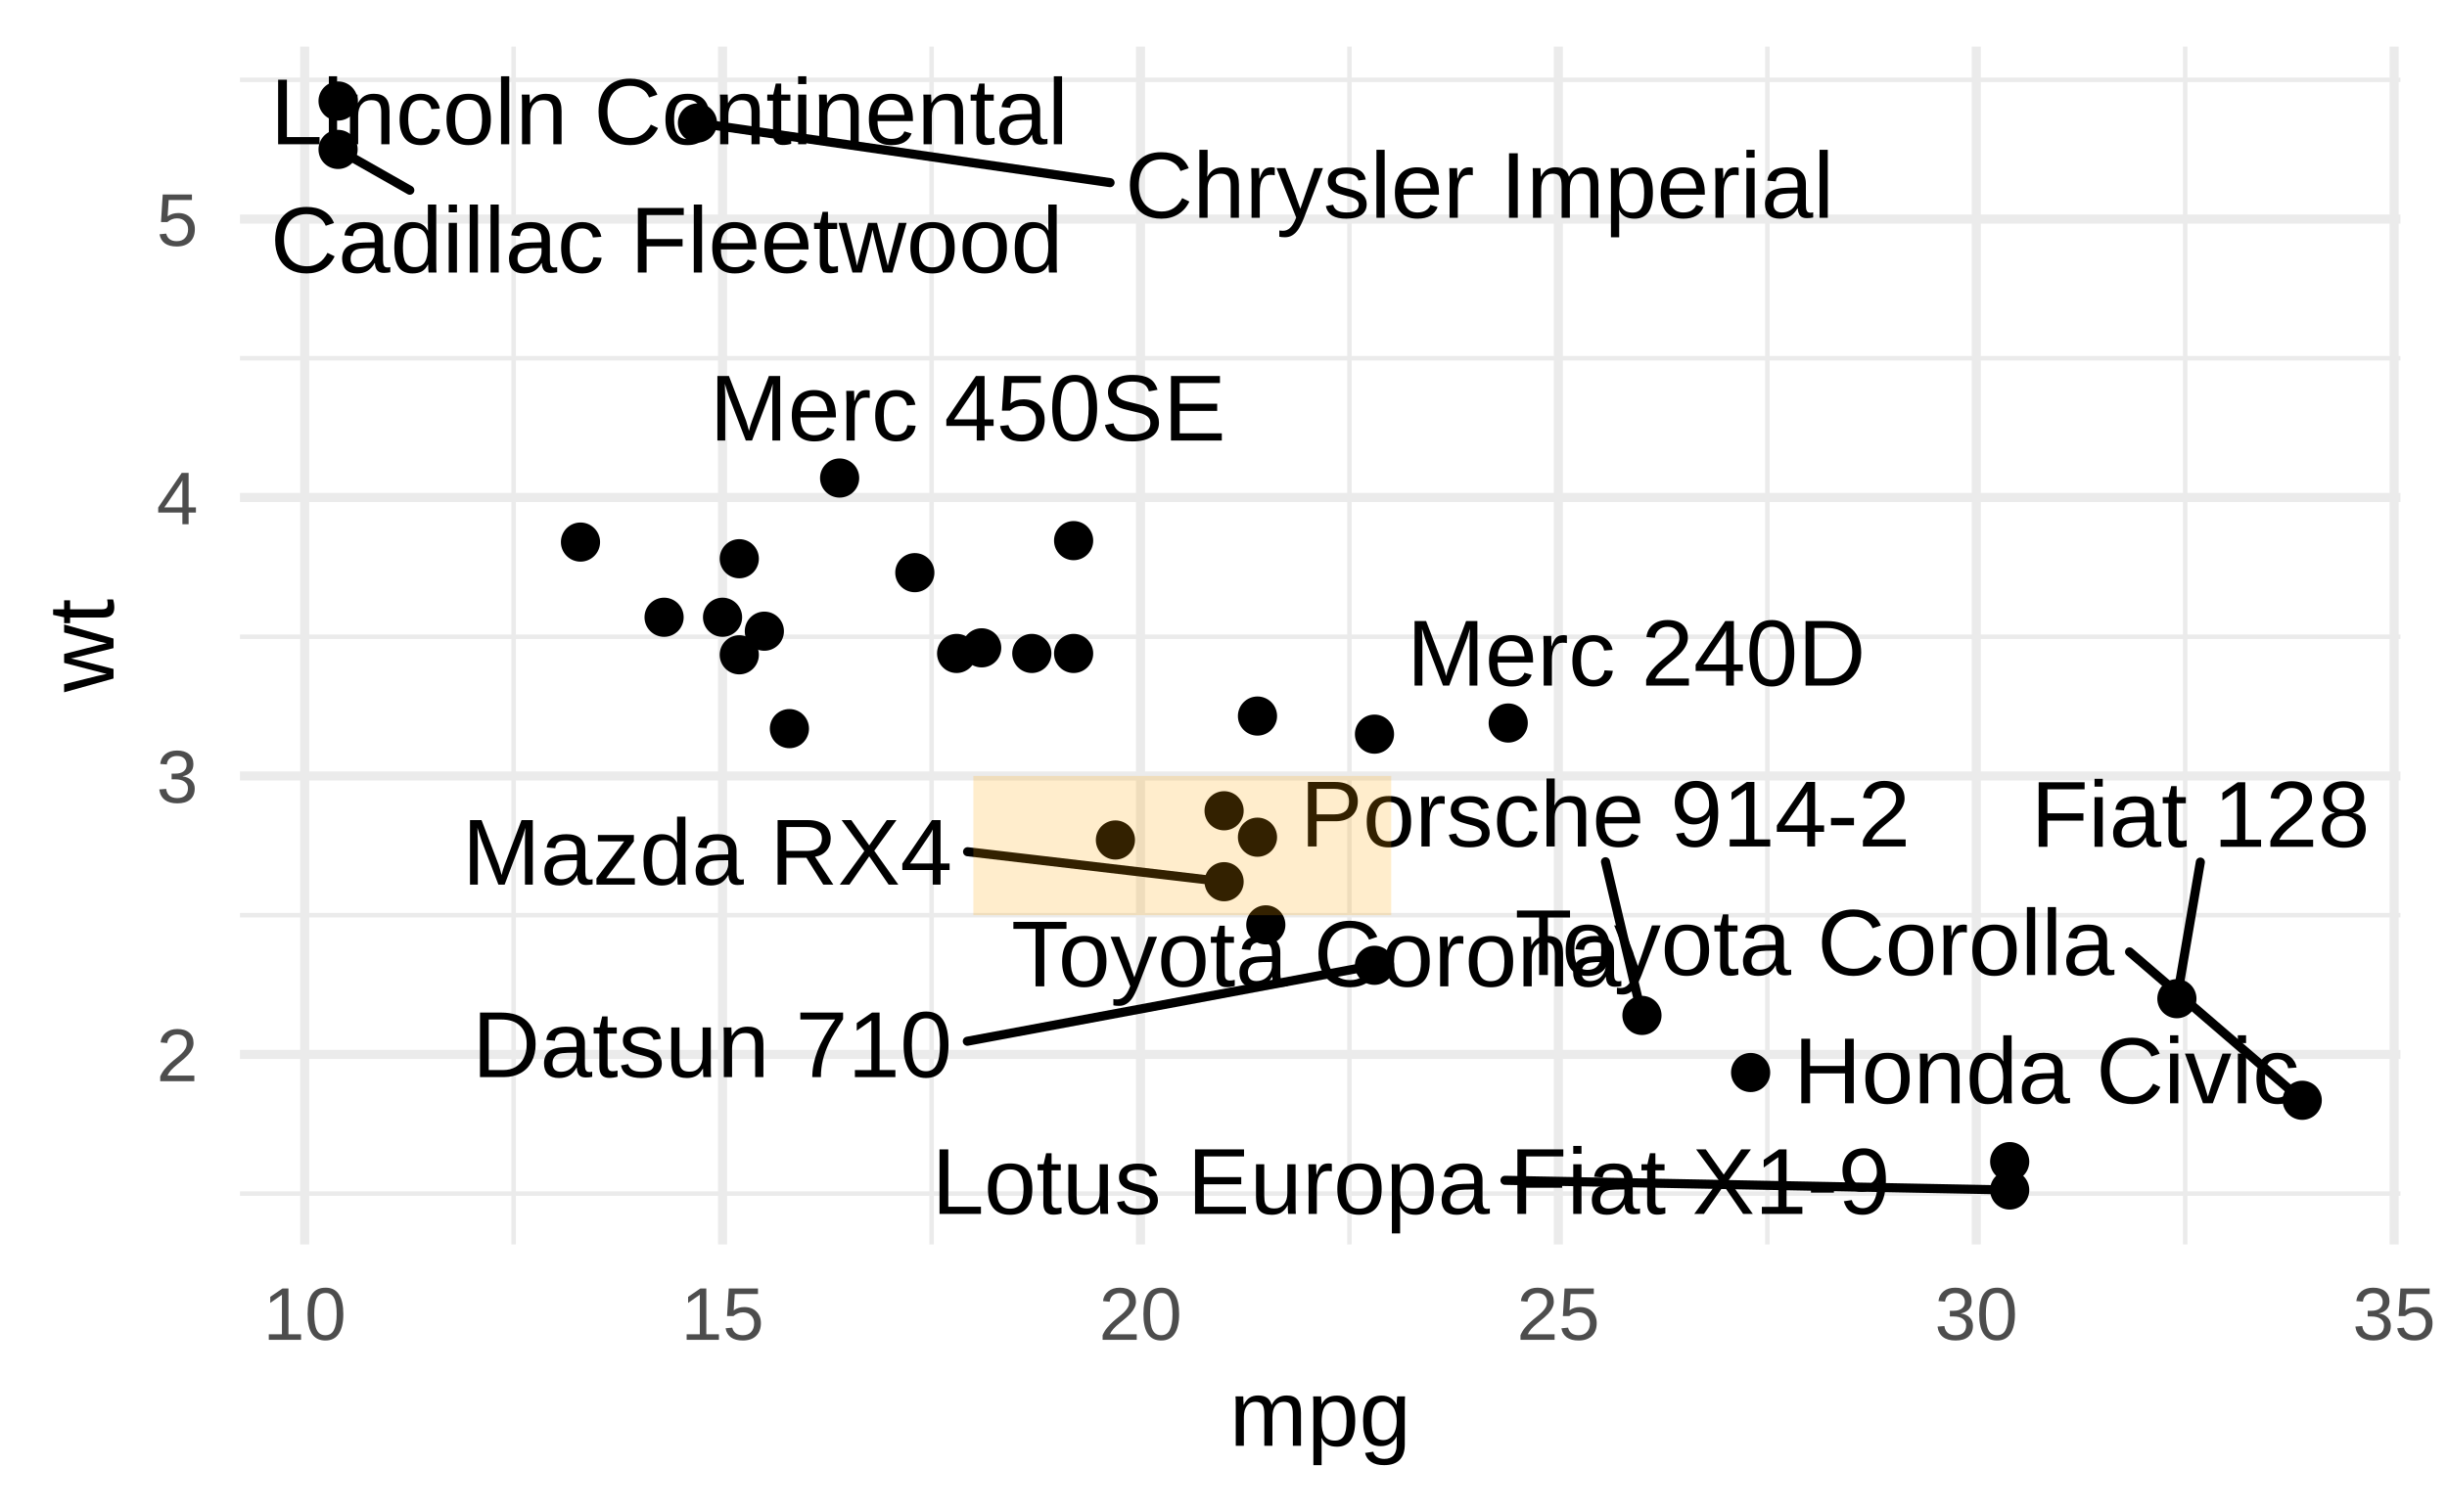
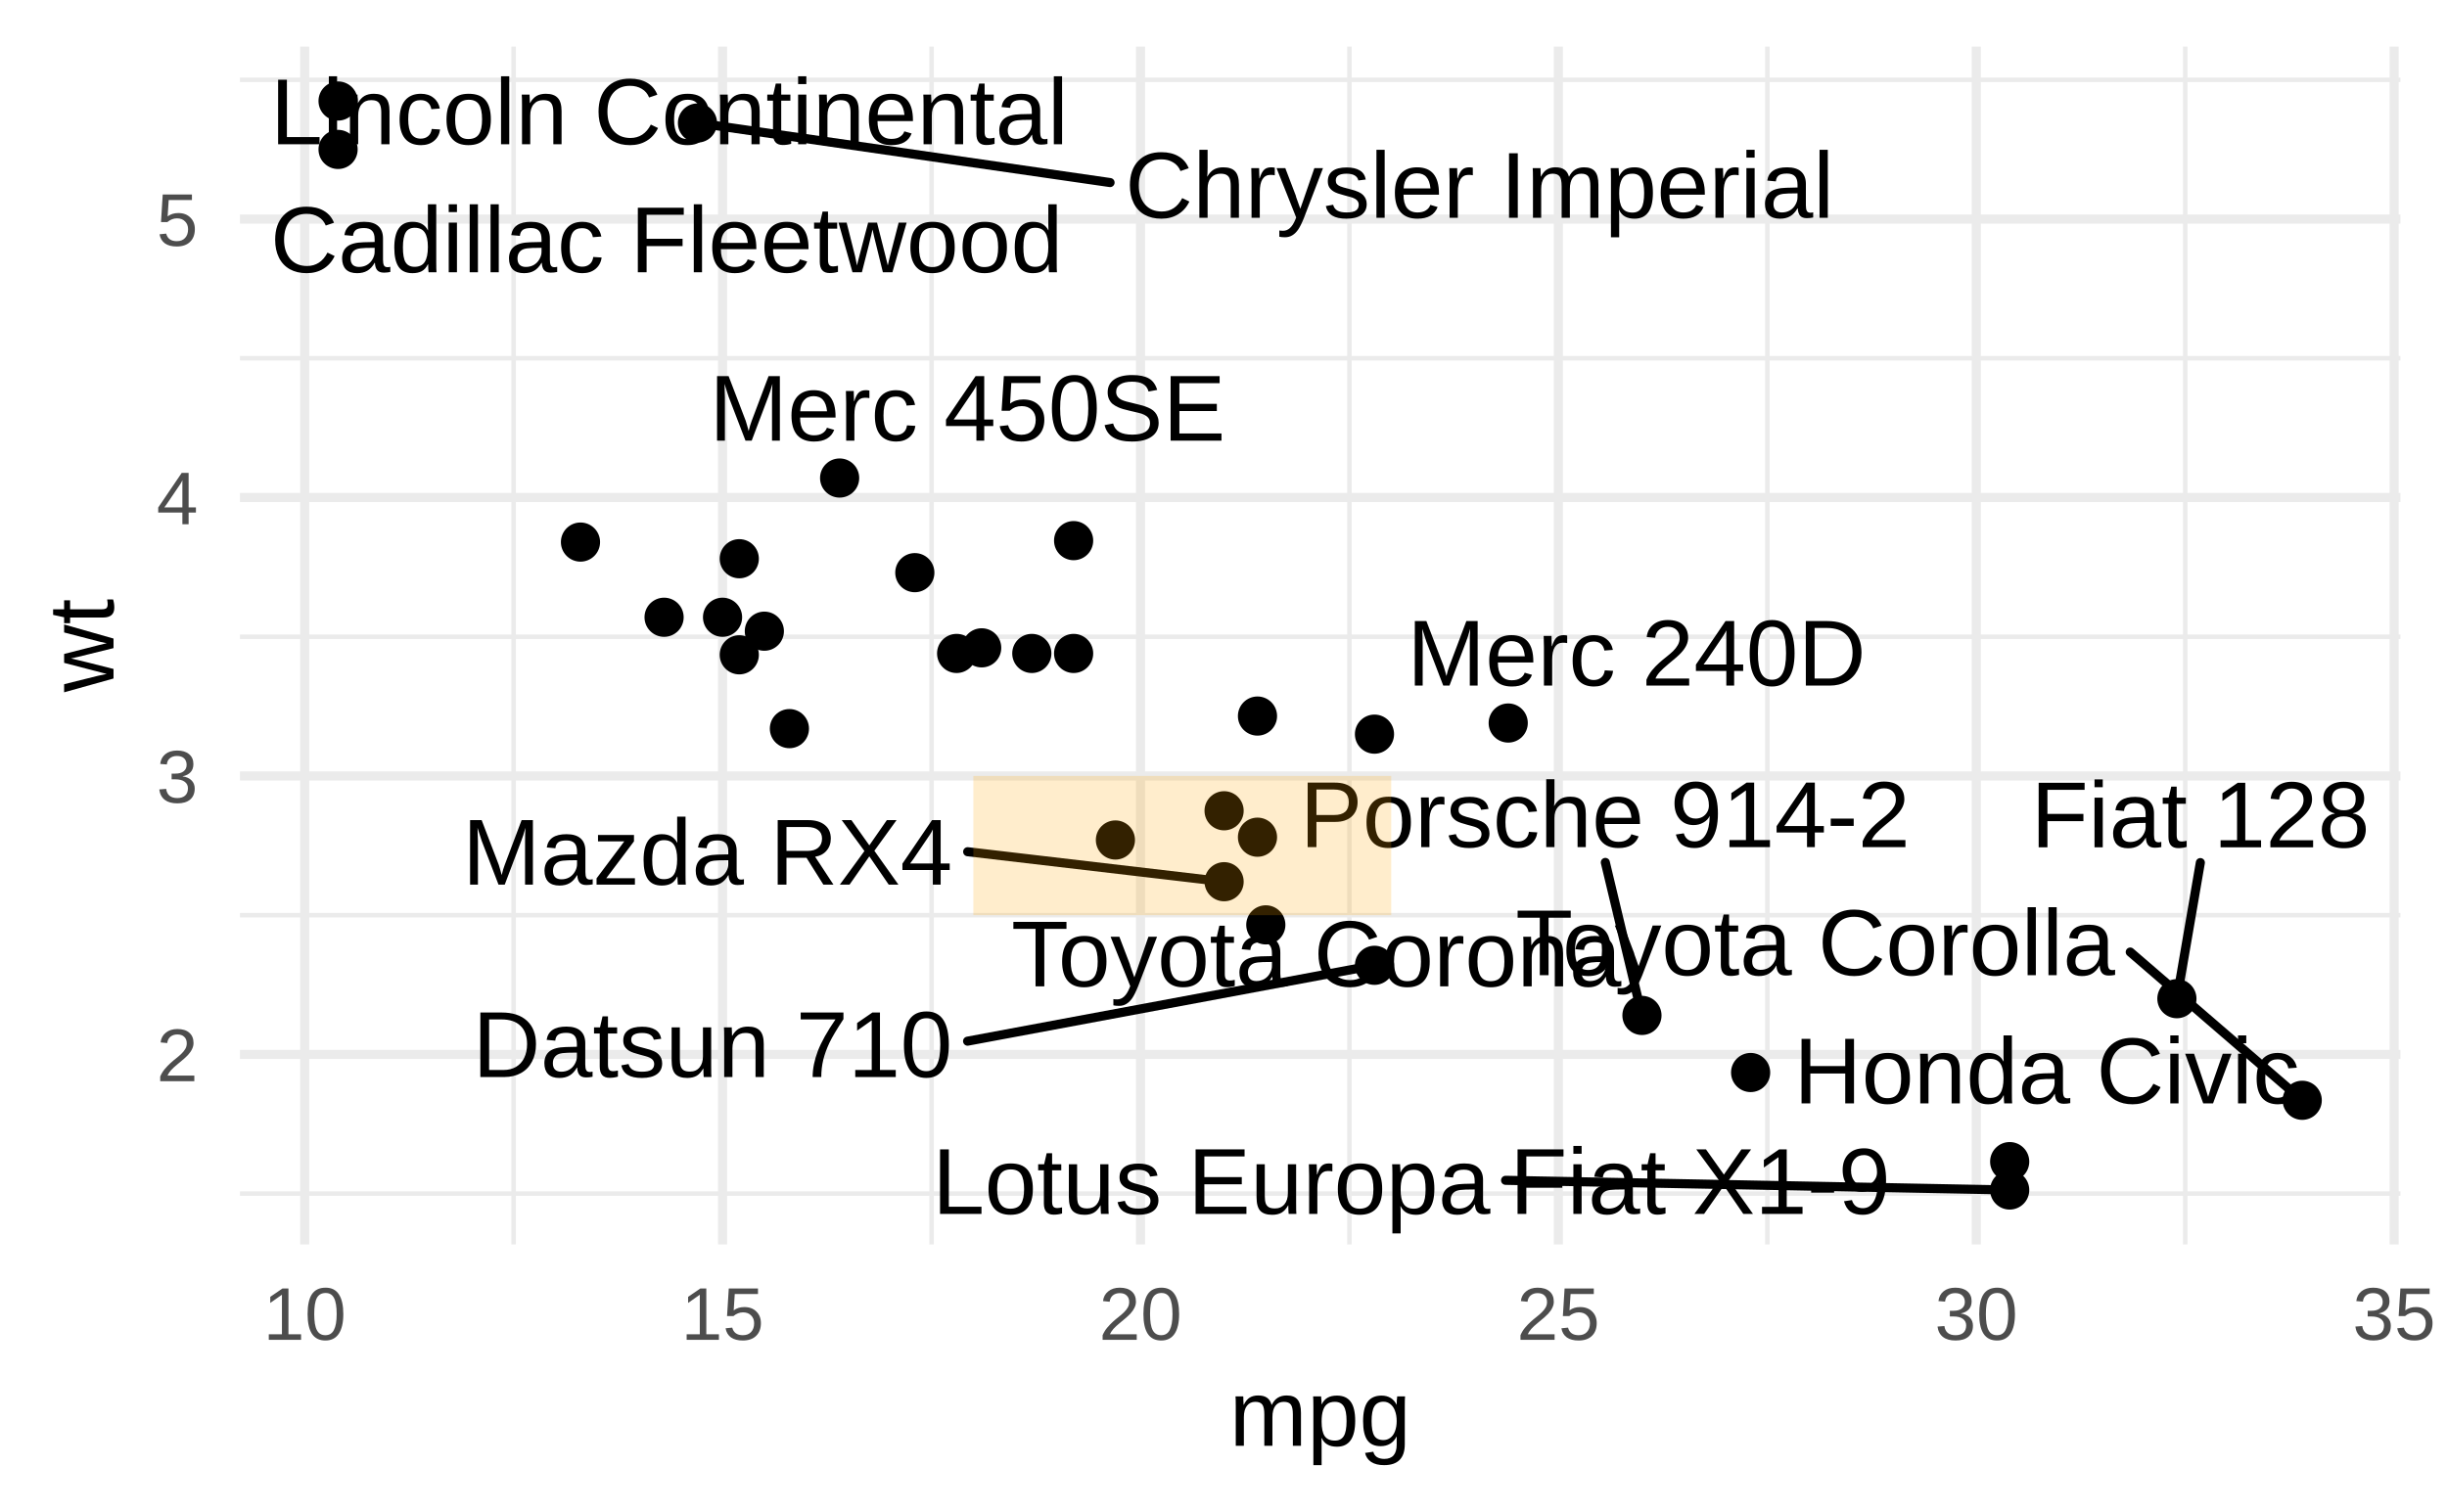
<svg xmlns="http://www.w3.org/2000/svg" width="288.00pt" height="177.98pt" viewBox="0 0 288.00 177.98">
  <g class="svglite">
    <defs>
      <style type="text/css">
    .svglite line, .svglite polyline, .svglite polygon, .svglite path, .svglite rect, .svglite circle {
      fill: none;
      stroke: #000000;
      stroke-linecap: round;
      stroke-linejoin: round;
      stroke-miterlimit: 10.00;
    }
    .svglite text {
      white-space: pre;
    }
    .svglite g.glyphgroup path {
      fill: inherit;
      stroke: none;
    }
  </style>
    </defs>
    <rect width="100%" height="100%" style="stroke: none; fill: #FFFFFF;" />
    <defs>
      <clipPath id="cpMC4wMHwyODguMDB8MC4wMHwxNzcuOTg=">
        <rect x="0.00" y="0.00" width="288.00" height="177.98" />
      </clipPath>
    </defs>
    <g clip-path="url(#cpMC4wMHwyODguMDB8MC4wMHwxNzcuOTg=)">
</g>
    <defs>
      <clipPath id="cpMjguMjR8MjgyLjUyfDUuNDh8MTQ2LjQ5">
        <rect x="28.24" y="5.48" width="254.28" height="141.01" />
      </clipPath>
    </defs>
    <g clip-path="url(#cpMjguMjR8MjgyLjUyfDUuNDh8MTQ2LjQ5)">
      <polyline points="28.24,140.50 282.52,140.50 " style="stroke-width: 0.53; stroke: #EBEBEB; stroke-linecap: butt;" />
      <polyline points="28.24,107.73 282.52,107.73 " style="stroke-width: 0.53; stroke: #EBEBEB; stroke-linecap: butt;" />
      <polyline points="28.24,74.95 282.52,74.95 " style="stroke-width: 0.53; stroke: #EBEBEB; stroke-linecap: butt;" />
      <polyline points="28.24,42.17 282.52,42.17 " style="stroke-width: 0.53; stroke: #EBEBEB; stroke-linecap: butt;" />
      <polyline points="28.24,9.40 282.52,9.40 " style="stroke-width: 0.53; stroke: #EBEBEB; stroke-linecap: butt;" />
      <polyline points="60.45,146.49 60.45,5.48 " style="stroke-width: 0.53; stroke: #EBEBEB; stroke-linecap: butt;" />
      <polyline points="109.64,146.49 109.64,5.48 " style="stroke-width: 0.53; stroke: #EBEBEB; stroke-linecap: butt;" />
      <polyline points="158.82,146.49 158.82,5.48 " style="stroke-width: 0.53; stroke: #EBEBEB; stroke-linecap: butt;" />
      <polyline points="208.01,146.49 208.01,5.48 " style="stroke-width: 0.53; stroke: #EBEBEB; stroke-linecap: butt;" />
      <polyline points="257.19,146.49 257.19,5.48 " style="stroke-width: 0.53; stroke: #EBEBEB; stroke-linecap: butt;" />
      <polyline points="28.24,124.12 282.52,124.12 " style="stroke-width: 1.07; stroke: #EBEBEB; stroke-linecap: butt;" />
      <polyline points="28.24,91.34 282.52,91.34 " style="stroke-width: 1.07; stroke: #EBEBEB; stroke-linecap: butt;" />
      <polyline points="28.24,58.56 282.52,58.56 " style="stroke-width: 1.07; stroke: #EBEBEB; stroke-linecap: butt;" />
      <polyline points="28.24,25.79 282.52,25.79 " style="stroke-width: 1.07; stroke: #EBEBEB; stroke-linecap: butt;" />
      <polyline points="35.86,146.49 35.86,5.48 " style="stroke-width: 1.07; stroke: #EBEBEB; stroke-linecap: butt;" />
      <polyline points="85.04,146.49 85.04,5.48 " style="stroke-width: 1.07; stroke: #EBEBEB; stroke-linecap: butt;" />
      <polyline points="134.23,146.49 134.23,5.48 " style="stroke-width: 1.07; stroke: #EBEBEB; stroke-linecap: butt;" />
      <polyline points="183.41,146.49 183.41,5.48 " style="stroke-width: 1.07; stroke: #EBEBEB; stroke-linecap: butt;" />
      <polyline points="232.60,146.49 232.60,5.48 " style="stroke-width: 1.07; stroke: #EBEBEB; stroke-linecap: butt;" />
      <polyline points="281.78,146.49 281.78,5.48 " style="stroke-width: 1.07; stroke: #EBEBEB; stroke-linecap: butt;" />
      <circle cx="144.07" cy="103.79" r="1.95" style="stroke-width: 0.71; fill: #000000;" />
      <circle cx="144.07" cy="95.44" r="1.95" style="stroke-width: 0.71; fill: #000000;" />
      <circle cx="161.77" cy="113.63" r="1.95" style="stroke-width: 0.71; fill: #000000;" />
      <circle cx="148.00" cy="84.29" r="1.95" style="stroke-width: 0.71; fill: #000000;" />
      <circle cx="121.44" cy="76.92" r="1.95" style="stroke-width: 0.71; fill: #000000;" />
      <circle cx="115.54" cy="76.26" r="1.95" style="stroke-width: 0.71; fill: #000000;" />
      <circle cx="78.16" cy="72.66" r="1.95" style="stroke-width: 0.71; fill: #000000;" />
      <circle cx="177.51" cy="85.11" r="1.95" style="stroke-width: 0.71; fill: #000000;" />
      <circle cx="161.77" cy="86.42" r="1.95" style="stroke-width: 0.71; fill: #000000;" />
      <circle cx="126.36" cy="76.92" r="1.95" style="stroke-width: 0.71; fill: #000000;" />
      <circle cx="112.59" cy="76.92" r="1.95" style="stroke-width: 0.71; fill: #000000;" />
      <circle cx="98.82" cy="56.27" r="1.95" style="stroke-width: 0.71; fill: #000000;" />
      <circle cx="107.67" cy="67.41" r="1.95" style="stroke-width: 0.71; fill: #000000;" />
      <circle cx="87.01" cy="65.77" r="1.95" style="stroke-width: 0.71; fill: #000000;" />
      <circle cx="39.79" cy="17.59" r="1.95" style="stroke-width: 0.71; fill: #000000;" />
      <circle cx="39.79" cy="11.89" r="1.95" style="stroke-width: 0.71; fill: #000000;" />
      <circle cx="82.09" cy="14.48" r="1.95" style="stroke-width: 0.71; fill: #000000;" />
      <circle cx="256.21" cy="117.56" r="1.95" style="stroke-width: 0.71; fill: #000000;" />
      <circle cx="236.53" cy="136.74" r="1.95" style="stroke-width: 0.71; fill: #000000;" />
      <circle cx="270.96" cy="129.52" r="1.95" style="stroke-width: 0.71; fill: #000000;" />
      <circle cx="148.98" cy="108.87" r="1.95" style="stroke-width: 0.71; fill: #000000;" />
      <circle cx="89.96" cy="74.30" r="1.95" style="stroke-width: 0.71; fill: #000000;" />
      <circle cx="87.01" cy="77.08" r="1.95" style="stroke-width: 0.71; fill: #000000;" />
      <circle cx="68.32" cy="63.81" r="1.95" style="stroke-width: 0.71; fill: #000000;" />
      <circle cx="126.36" cy="63.64" r="1.95" style="stroke-width: 0.71; fill: #000000;" />
      <circle cx="206.04" cy="126.25" r="1.95" style="stroke-width: 0.71; fill: #000000;" />
      <circle cx="193.25" cy="119.53" r="1.95" style="stroke-width: 0.71; fill: #000000;" />
      <circle cx="236.53" cy="140.08" r="1.95" style="stroke-width: 0.71; fill: #000000;" />
      <circle cx="92.91" cy="85.77" r="1.95" style="stroke-width: 0.71; fill: #000000;" />
      <circle cx="131.28" cy="98.88" r="1.95" style="stroke-width: 0.71; fill: #000000;" />
      <circle cx="85.04" cy="72.66" r="1.95" style="stroke-width: 0.71; fill: #000000;" />
      <circle cx="148.00" cy="98.55" r="1.95" style="stroke-width: 0.71; fill: #000000;" />
-       <line x1="113.88" y1="100.26" x2="142.63" y2="103.63" style="stroke-width: 1.07;" />
-       <line x1="113.85" y1="122.57" x2="160.38" y2="113.89" style="stroke-width: 1.07;" />
-       <line x1="48.23" y1="22.39" x2="40.82" y2="18.18" style="stroke-width: 1.07;" />
-       <line x1="130.65" y1="21.50" x2="83.52" y2="14.68" style="stroke-width: 1.07;" />
-       <line x1="258.97" y1="101.48" x2="256.35" y2="116.75" style="stroke-width: 1.07;" />
-       <line x1="250.64" y1="112.05" x2="270.16" y2="128.84" style="stroke-width: 1.07;" />
-       <line x1="188.96" y1="101.44" x2="193.06" y2="118.72" style="stroke-width: 1.07;" />
-       <line x1="177.13" y1="138.94" x2="235.06" y2="140.05" style="stroke-width: 1.07;" />
-       <text x="83.25" y="104.13" text-anchor="middle" style="font-size: 11.04px; font-family: &quot;Arial&quot;;" textLength="57.66px" lengthAdjust="spacingAndGlyphs">Mazda RX4</text>
-       <text x="83.82" y="126.79" text-anchor="middle" style="font-size: 11.04px; font-family: &quot;Arial&quot;;" textLength="56.45px" lengthAdjust="spacingAndGlyphs">Datsun 710</text>
-       <text x="192.58" y="80.70" text-anchor="middle" style="font-size: 11.04px; font-family: &quot;Arial&quot;;" textLength="53.97px" lengthAdjust="spacingAndGlyphs">Merc 240D</text>
-       <text x="113.90" y="51.85" text-anchor="middle" style="font-size: 11.04px; font-family: &quot;Arial&quot;;" textLength="60.72px" lengthAdjust="spacingAndGlyphs">Merc 450SE</text>
-       <text x="78.46" y="32.08" text-anchor="middle" style="font-size: 11.04px; font-family: &quot;Arial&quot;;" textLength="93.25px" lengthAdjust="spacingAndGlyphs">Cadillac Fleetwood</text>
+       <line x1="113.89" y1="100.26" x2="142.63" y2="103.63" style="stroke-width: 1.07;" />
+       <line x1="113.88" y1="122.56" x2="160.38" y2="113.89" style="stroke-width: 1.07;" />
+       <line x1="130.65" y1="21.49" x2="83.52" y2="14.68" style="stroke-width: 1.07;" />
+       <line x1="258.97" y1="101.54" x2="256.35" y2="116.75" style="stroke-width: 1.07;" />
+       <line x1="250.72" y1="112.07" x2="270.17" y2="128.84" style="stroke-width: 1.07;" />
+       <line x1="188.94" y1="101.52" x2="193.06" y2="118.72" style="stroke-width: 1.07;" />
+       <line x1="177.20" y1="138.94" x2="235.06" y2="140.05" style="stroke-width: 1.07;" />
+       <text x="83.26" y="104.13" text-anchor="middle" style="font-size: 11.04px; font-family: &quot;Arial&quot;;" textLength="57.66px" lengthAdjust="spacingAndGlyphs">Mazda RX4</text>
+       <text x="83.86" y="126.78" text-anchor="middle" style="font-size: 11.04px; font-family: &quot;Arial&quot;;" textLength="56.45px" lengthAdjust="spacingAndGlyphs">Datsun 710</text>
+       <text x="192.61" y="80.70" text-anchor="middle" style="font-size: 11.04px; font-family: &quot;Arial&quot;;" textLength="53.97px" lengthAdjust="spacingAndGlyphs">Merc 240D</text>
+       <text x="113.86" y="51.87" text-anchor="middle" style="font-size: 11.04px; font-family: &quot;Arial&quot;;" textLength="60.72px" lengthAdjust="spacingAndGlyphs">Merc 450SE</text>
+       <text x="78.46" y="32.05" text-anchor="middle" style="font-size: 11.04px; font-family: &quot;Arial&quot;;" textLength="93.25px" lengthAdjust="spacingAndGlyphs">Cadillac Fleetwood</text>
      <text x="78.78" y="16.98" text-anchor="middle" style="font-size: 11.04px; font-family: &quot;Arial&quot;;" textLength="93.89px" lengthAdjust="spacingAndGlyphs">Lincoln Continental</text>
      <text x="174.14" y="25.63" text-anchor="middle" style="font-size: 11.04px; font-family: &quot;Arial&quot;;" textLength="83.39px" lengthAdjust="spacingAndGlyphs">Chrysler Imperial</text>
-       <text x="258.98" y="99.68" text-anchor="middle" style="font-size: 11.04px; font-family: &quot;Arial&quot;;" textLength="39.88px" lengthAdjust="spacingAndGlyphs">Fiat 128</text>
-       <text x="240.86" y="129.87" text-anchor="middle" style="font-size: 11.04px; font-family: &quot;Arial&quot;;" textLength="59.50px" lengthAdjust="spacingAndGlyphs">Honda Civic</text>
-       <text x="213.57" y="114.77" text-anchor="middle" style="font-size: 11.04px; font-family: &quot;Arial&quot;;" textLength="70.55px" lengthAdjust="spacingAndGlyphs">Toyota Corolla</text>
+       <text x="258.98" y="99.74" text-anchor="middle" style="font-size: 11.04px; font-family: &quot;Arial&quot;;" textLength="39.88px" lengthAdjust="spacingAndGlyphs">Fiat 128</text>
+       <text x="240.89" y="129.88" text-anchor="middle" style="font-size: 11.04px; font-family: &quot;Arial&quot;;" textLength="59.50px" lengthAdjust="spacingAndGlyphs">Honda Civic</text>
+       <text x="213.65" y="114.79" text-anchor="middle" style="font-size: 11.04px; font-family: &quot;Arial&quot;;" textLength="70.55px" lengthAdjust="spacingAndGlyphs">Toyota Corolla</text>
      <text x="154.92" y="116.11" text-anchor="middle" style="font-size: 11.04px; font-family: &quot;Arial&quot;;" textLength="71.78px" lengthAdjust="spacingAndGlyphs">Toyota Corona</text>
-       <text x="200.08" y="142.89" text-anchor="middle" style="font-size: 11.04px; font-family: &quot;Arial&quot;;" textLength="44.77px" lengthAdjust="spacingAndGlyphs">Fiat X1-9</text>
-       <text x="188.93" y="99.64" text-anchor="middle" style="font-size: 11.04px; font-family: &quot;Arial&quot;;" textLength="71.78px" lengthAdjust="spacingAndGlyphs">Porsche 914-2</text>
-       <text x="142.51" y="142.89" text-anchor="middle" style="font-size: 11.04px; font-family: &quot;Arial&quot;;" textLength="65.66px" lengthAdjust="spacingAndGlyphs">Lotus Europa</text>
+       <text x="200.10" y="142.89" text-anchor="middle" style="font-size: 11.04px; font-family: &quot;Arial&quot;;" textLength="44.77px" lengthAdjust="spacingAndGlyphs">Fiat X1-9</text>
+       <text x="188.90" y="99.72" text-anchor="middle" style="font-size: 11.04px; font-family: &quot;Arial&quot;;" textLength="71.78px" lengthAdjust="spacingAndGlyphs">Porsche 914-2</text>
+       <text x="142.57" y="142.89" text-anchor="middle" style="font-size: 11.04px; font-family: &quot;Arial&quot;;" textLength="65.66px" lengthAdjust="spacingAndGlyphs">Lotus Europa</text>
      <rect x="114.56" y="91.34" width="49.18" height="16.39" style="stroke-width: 1.07; stroke: none; stroke-linecap: butt; stroke-linejoin: miter; fill: #FFA500; fill-opacity: 0.20;" />
    </g>
    <g clip-path="url(#cpMC4wMHwyODguMDB8MC4wMHwxNzcuOTg=)">
      <text x="23.31" y="127.27" text-anchor="end" style="font-size: 8.80px;fill: #4D4D4D; font-family: &quot;Arial&quot;;" textLength="4.89px" lengthAdjust="spacingAndGlyphs">2</text>
      <text x="23.31" y="94.49" text-anchor="end" style="font-size: 8.80px;fill: #4D4D4D; font-family: &quot;Arial&quot;;" textLength="4.89px" lengthAdjust="spacingAndGlyphs">3</text>
      <text x="23.31" y="61.71" text-anchor="end" style="font-size: 8.80px;fill: #4D4D4D; font-family: &quot;Arial&quot;;" textLength="4.89px" lengthAdjust="spacingAndGlyphs">4</text>
      <text x="23.31" y="28.94" text-anchor="end" style="font-size: 8.80px;fill: #4D4D4D; font-family: &quot;Arial&quot;;" textLength="4.89px" lengthAdjust="spacingAndGlyphs">5</text>
      <text x="35.86" y="157.72" text-anchor="middle" style="font-size: 8.80px;fill: #4D4D4D; font-family: &quot;Arial&quot;;" textLength="9.78px" lengthAdjust="spacingAndGlyphs">10</text>
      <text x="85.04" y="157.72" text-anchor="middle" style="font-size: 8.80px;fill: #4D4D4D; font-family: &quot;Arial&quot;;" textLength="9.78px" lengthAdjust="spacingAndGlyphs">15</text>
      <text x="134.23" y="157.72" text-anchor="middle" style="font-size: 8.80px;fill: #4D4D4D; font-family: &quot;Arial&quot;;" textLength="9.78px" lengthAdjust="spacingAndGlyphs">20</text>
      <text x="183.41" y="157.72" text-anchor="middle" style="font-size: 8.80px;fill: #4D4D4D; font-family: &quot;Arial&quot;;" textLength="9.78px" lengthAdjust="spacingAndGlyphs">25</text>
      <text x="232.60" y="157.72" text-anchor="middle" style="font-size: 8.80px;fill: #4D4D4D; font-family: &quot;Arial&quot;;" textLength="9.78px" lengthAdjust="spacingAndGlyphs">30</text>
      <text x="281.78" y="157.72" text-anchor="middle" style="font-size: 8.80px;fill: #4D4D4D; font-family: &quot;Arial&quot;;" textLength="9.78px" lengthAdjust="spacingAndGlyphs">35</text>
      <text x="155.38" y="170.19" text-anchor="middle" style="font-size: 11.00px; font-family: &quot;Arial&quot;;" textLength="21.41px" lengthAdjust="spacingAndGlyphs">mpg</text>
      <text transform="translate(13.36,75.98) rotate(-90)" text-anchor="middle" style="font-size: 11.00px; font-family: &quot;Arial&quot;;" textLength="11.00px" lengthAdjust="spacingAndGlyphs">wt</text>
    </g>
  </g>
</svg>
